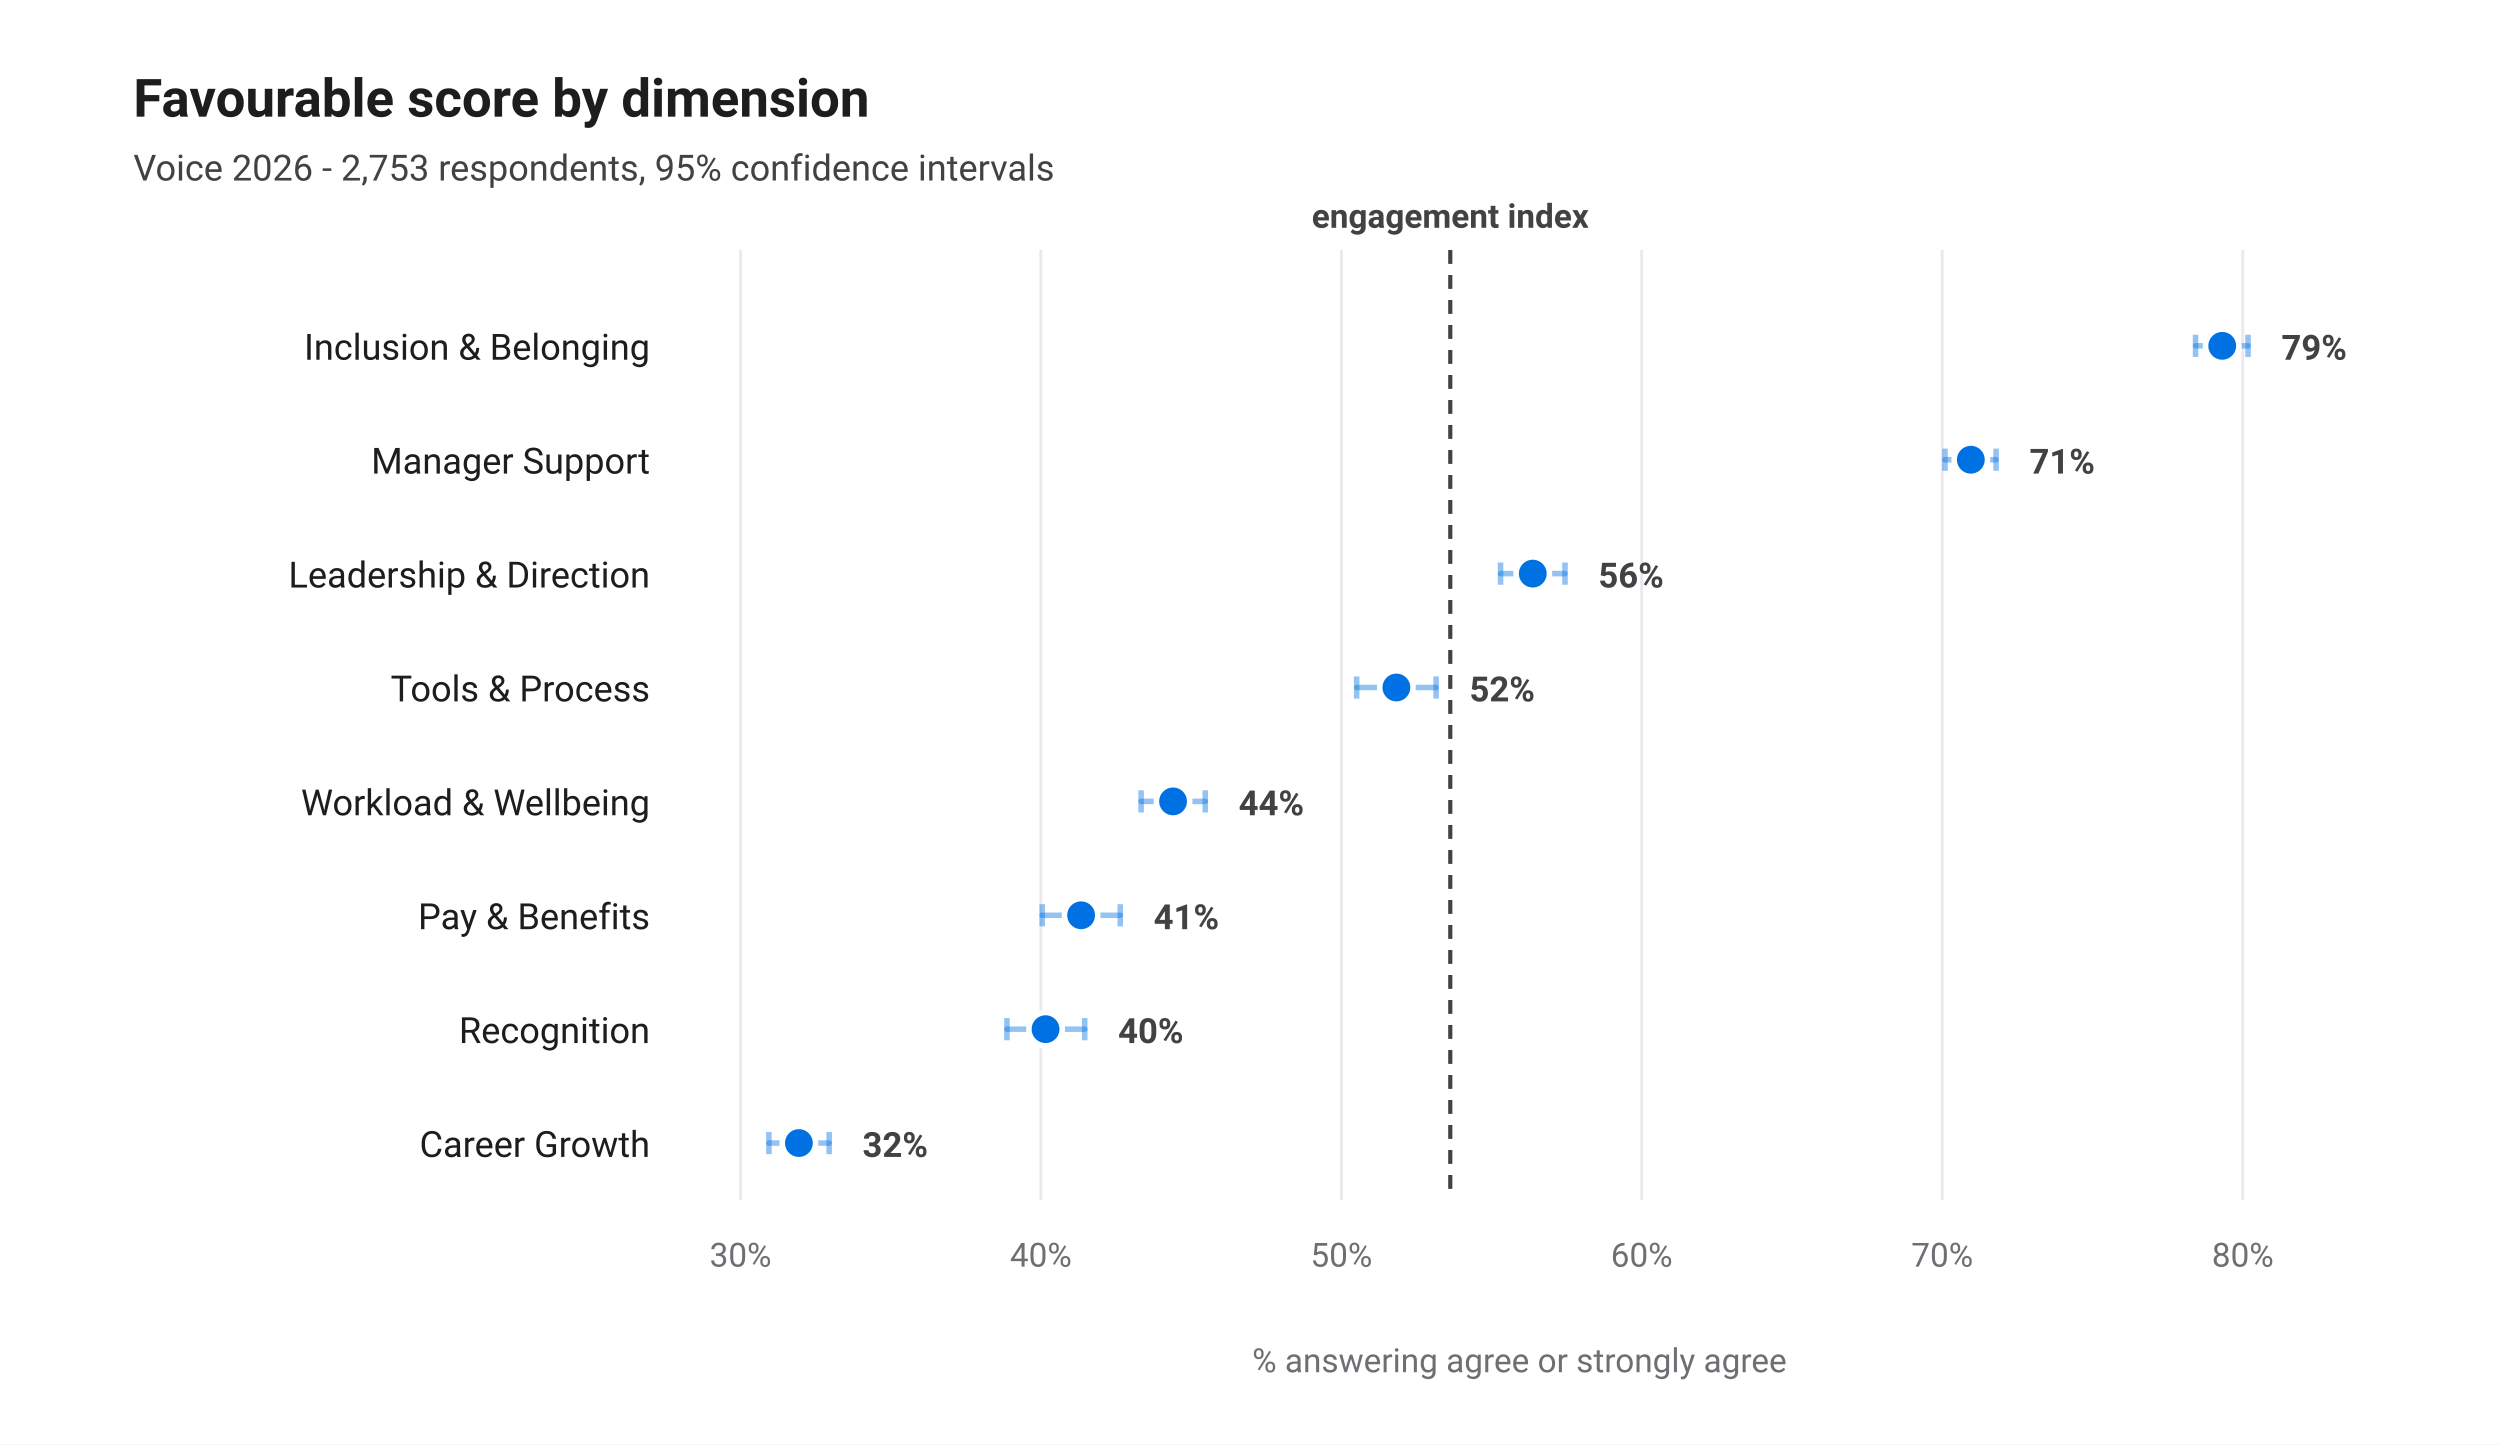
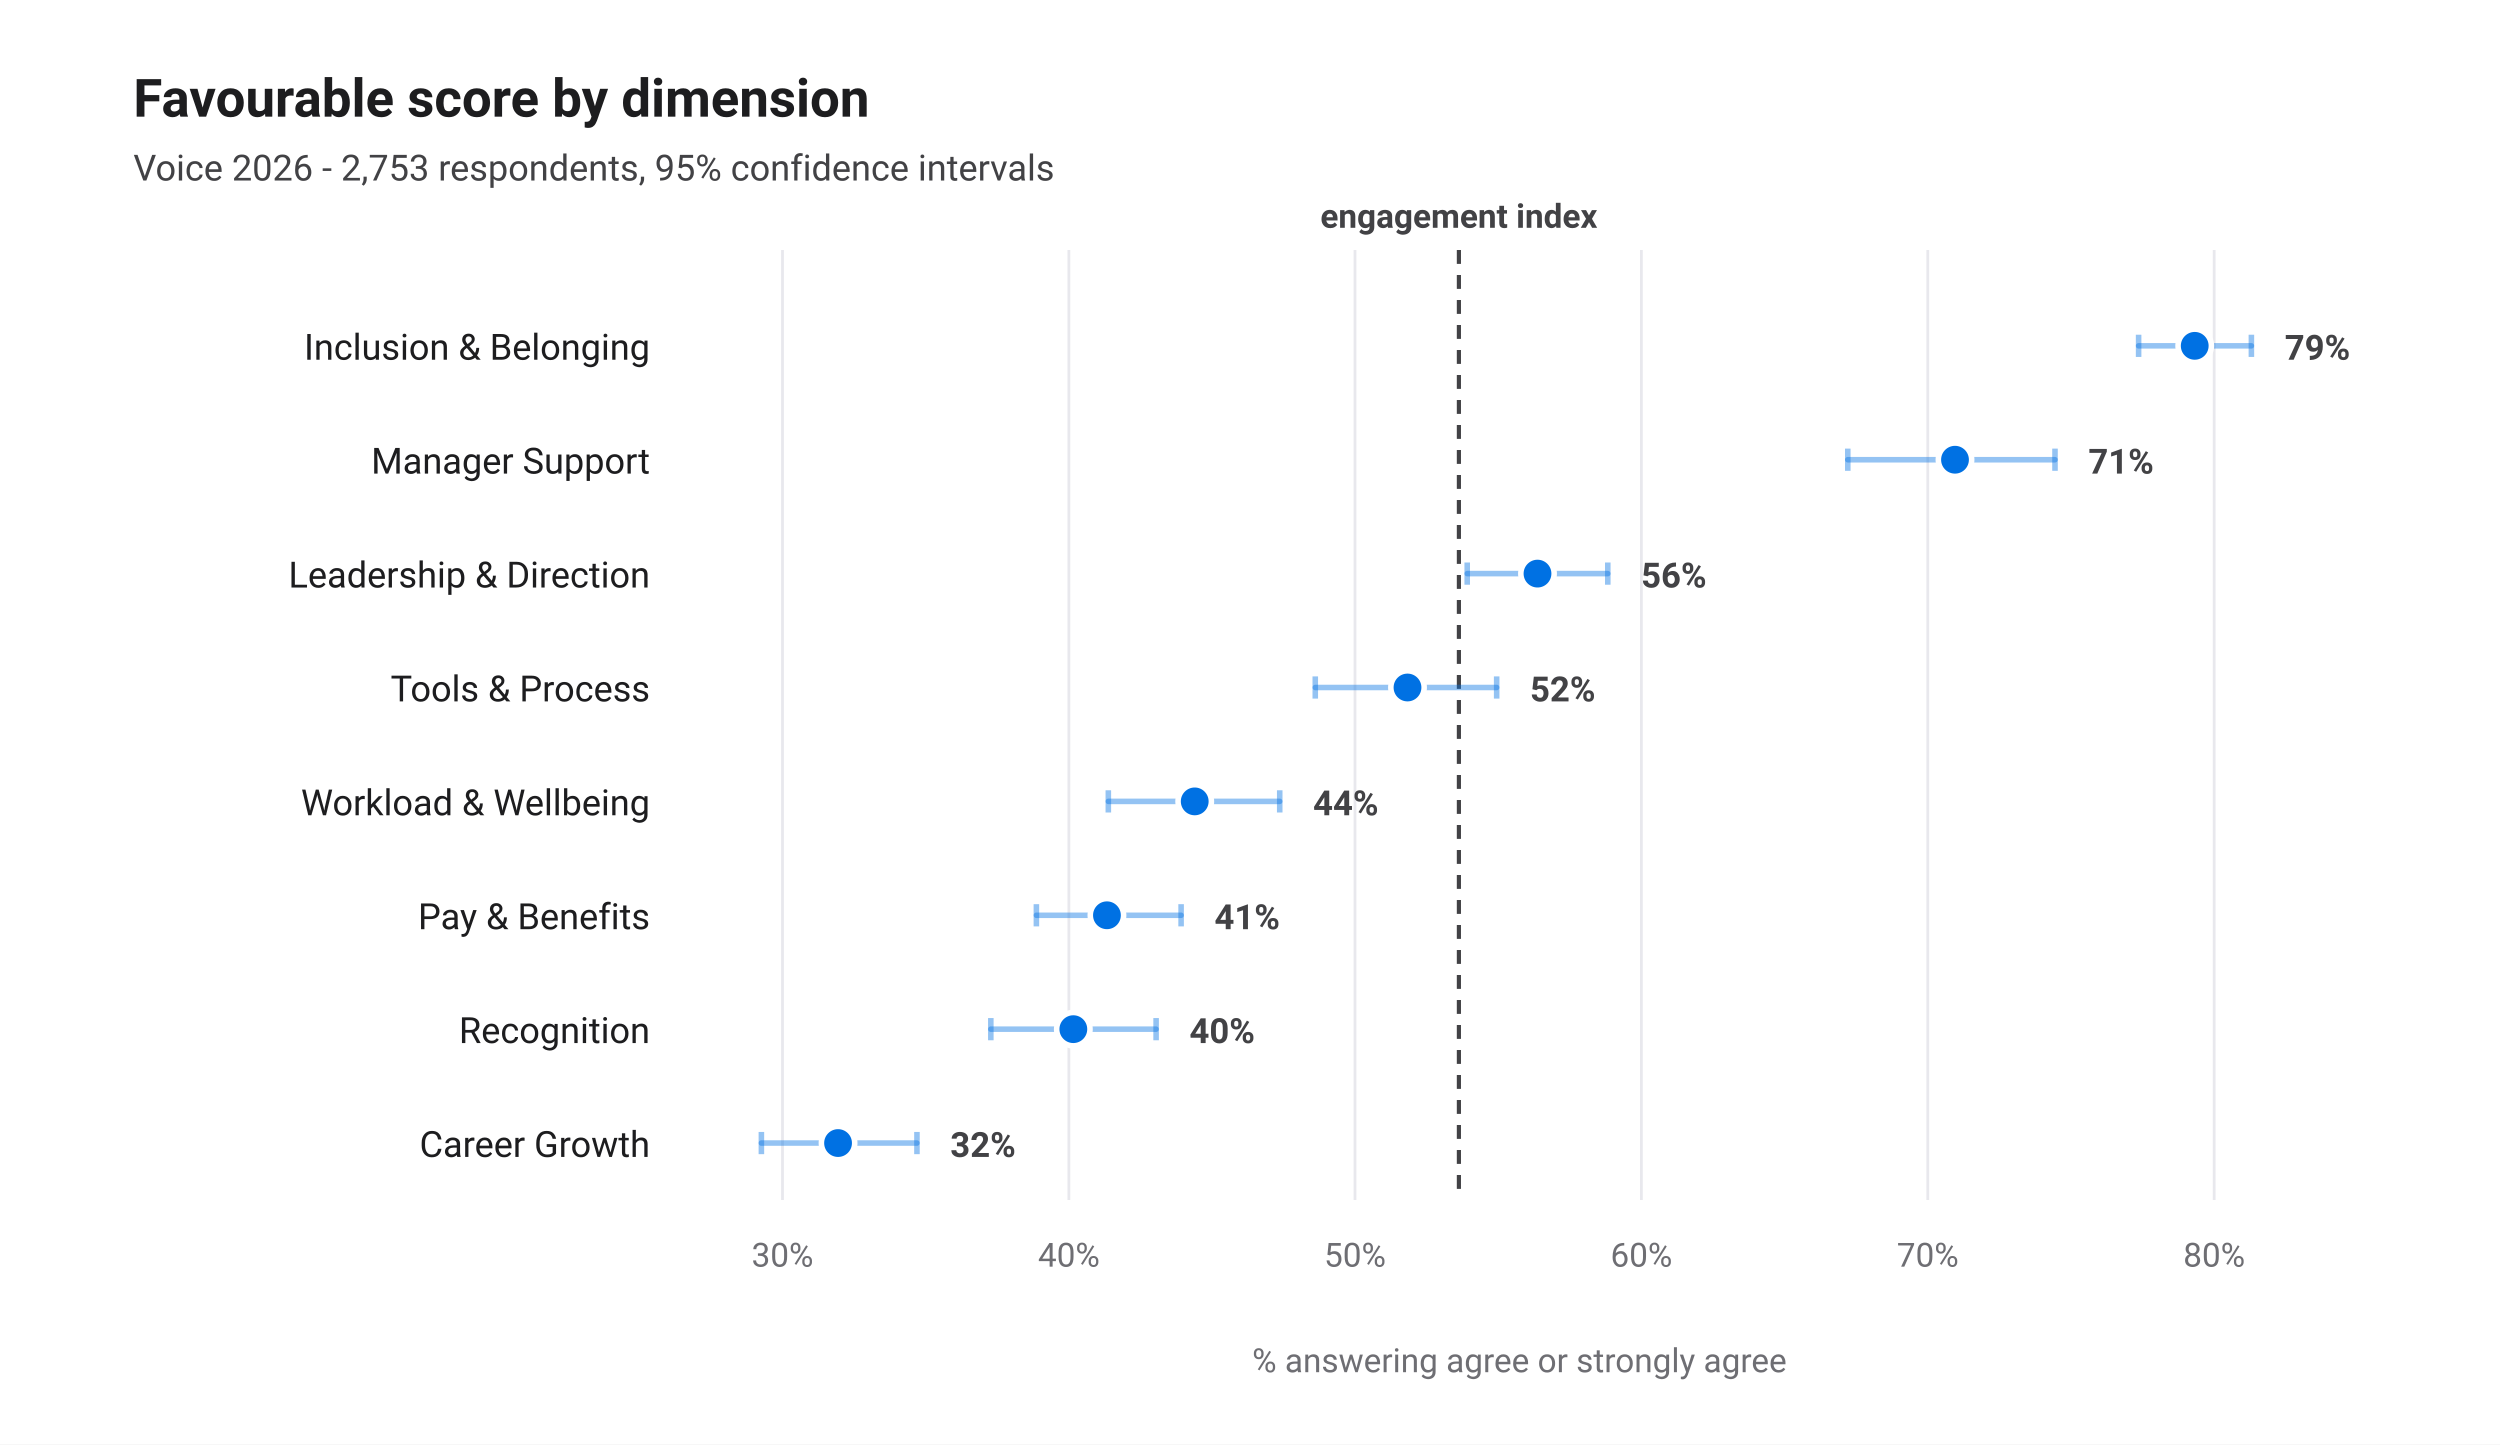
<svg xmlns="http://www.w3.org/2000/svg" viewBox="0 0 900 520" width="900" height="520" role="img">
  <rect width="900" height="520" fill="#ffffff" />
  <text x="48.0" y="42.0" font-family="-apple-system, BlinkMacSystemFont, 'SF Pro Text', 'Segoe UI', Roboto, Helvetica, Arial, sans-serif" font-size="19" fill="#1d1d1f" text-anchor="start" font-weight="600" opacity="1.0">Favourable score by dimension</text>
  <text x="48.0" y="65.0" font-family="-apple-system, BlinkMacSystemFont, 'SF Pro Text', 'Segoe UI', Roboto, Helvetica, Arial, sans-serif" font-size="13" fill="#424245" text-anchor="start" font-weight="400" opacity="1.0">Voice 2026 - 2,753 respondents, 95% confidence intervals</text>
-   <line x1="266.6" y1="90" x2="266.6" y2="432" stroke="#e8e8ed" stroke-width="1" />
-   <text x="266.6" y="456.0" font-family="-apple-system, BlinkMacSystemFont, 'SF Pro Text', 'Segoe UI', Roboto, Helvetica, Arial, sans-serif" font-size="12" fill="#6e6e73" text-anchor="middle" font-weight="400" opacity="1.0">30%</text>
-   <line x1="374.7" y1="90" x2="374.7" y2="432" stroke="#e8e8ed" stroke-width="1" />
-   <text x="374.7" y="456.0" font-family="-apple-system, BlinkMacSystemFont, 'SF Pro Text', 'Segoe UI', Roboto, Helvetica, Arial, sans-serif" font-size="12" fill="#6e6e73" text-anchor="middle" font-weight="400" opacity="1.0">40%</text>
-   <line x1="482.9" y1="90" x2="482.9" y2="432" stroke="#e8e8ed" stroke-width="1" />
-   <text x="482.9" y="456.0" font-family="-apple-system, BlinkMacSystemFont, 'SF Pro Text', 'Segoe UI', Roboto, Helvetica, Arial, sans-serif" font-size="12" fill="#6e6e73" text-anchor="middle" font-weight="400" opacity="1.0">50%</text>
-   <line x1="591.0" y1="90" x2="591.0" y2="432" stroke="#e8e8ed" stroke-width="1" />
-   <text x="591.0" y="456.0" font-family="-apple-system, BlinkMacSystemFont, 'SF Pro Text', 'Segoe UI', Roboto, Helvetica, Arial, sans-serif" font-size="12" fill="#6e6e73" text-anchor="middle" font-weight="400" opacity="1.0">60%</text>
-   <line x1="699.2" y1="90" x2="699.2" y2="432" stroke="#e8e8ed" stroke-width="1" />
-   <text x="699.2" y="456.0" font-family="-apple-system, BlinkMacSystemFont, 'SF Pro Text', 'Segoe UI', Roboto, Helvetica, Arial, sans-serif" font-size="12" fill="#6e6e73" text-anchor="middle" font-weight="400" opacity="1.0">70%</text>
-   <line x1="807.4" y1="90" x2="807.4" y2="432" stroke="#e8e8ed" stroke-width="1" />
-   <text x="807.4" y="456.0" font-family="-apple-system, BlinkMacSystemFont, 'SF Pro Text', 'Segoe UI', Roboto, Helvetica, Arial, sans-serif" font-size="12" fill="#6e6e73" text-anchor="middle" font-weight="400" opacity="1.0">80%</text>
-   <line x1="522.1" y1="90" x2="522.1" y2="432" stroke="#424245" stroke-width="1.5" stroke-dasharray="5 4" />
-   <text x="522.1" y="82.0" font-family="-apple-system, BlinkMacSystemFont, 'SF Pro Text', 'Segoe UI', Roboto, Helvetica, Arial, sans-serif" font-size="12" fill="#424245" text-anchor="middle" font-weight="600" opacity="1.0">engagement index</text>
-   <line x1="790.4" y1="124.5" x2="809.3" y2="124.5" stroke="#0071e3" stroke-width="2" opacity="0.42" stroke-linecap="round" />
-   <line x1="790.4" y1="120.5" x2="790.4" y2="128.5" stroke="#0071e3" stroke-width="2" opacity="0.42" />
-   <line x1="809.3" y1="120.5" x2="809.3" y2="128.5" stroke="#0071e3" stroke-width="2" opacity="0.42" />
-   <circle cx="800.0" cy="124.5" r="6" fill="#0071e3" stroke="#ffffff" stroke-width="2" />
+   <line x1="281.7" y1="90" x2="281.7" y2="432" stroke="#e8e8ed" stroke-width="1" />
+   <text x="281.7" y="456.0" font-family="-apple-system, BlinkMacSystemFont, 'SF Pro Text', 'Segoe UI', Roboto, Helvetica, Arial, sans-serif" font-size="12" fill="#6e6e73" text-anchor="middle" font-weight="400" opacity="1.0">30%</text>
+   <line x1="384.8" y1="90" x2="384.8" y2="432" stroke="#e8e8ed" stroke-width="1" />
+   <text x="384.8" y="456.0" font-family="-apple-system, BlinkMacSystemFont, 'SF Pro Text', 'Segoe UI', Roboto, Helvetica, Arial, sans-serif" font-size="12" fill="#6e6e73" text-anchor="middle" font-weight="400" opacity="1.0">40%</text>
+   <line x1="487.8" y1="90" x2="487.8" y2="432" stroke="#e8e8ed" stroke-width="1" />
+   <text x="487.8" y="456.0" font-family="-apple-system, BlinkMacSystemFont, 'SF Pro Text', 'Segoe UI', Roboto, Helvetica, Arial, sans-serif" font-size="12" fill="#6e6e73" text-anchor="middle" font-weight="400" opacity="1.0">50%</text>
+   <line x1="590.9" y1="90" x2="590.9" y2="432" stroke="#e8e8ed" stroke-width="1" />
+   <text x="590.9" y="456.0" font-family="-apple-system, BlinkMacSystemFont, 'SF Pro Text', 'Segoe UI', Roboto, Helvetica, Arial, sans-serif" font-size="12" fill="#6e6e73" text-anchor="middle" font-weight="400" opacity="1.0">60%</text>
+   <line x1="694.0" y1="90" x2="694.0" y2="432" stroke="#e8e8ed" stroke-width="1" />
+   <text x="694.0" y="456.0" font-family="-apple-system, BlinkMacSystemFont, 'SF Pro Text', 'Segoe UI', Roboto, Helvetica, Arial, sans-serif" font-size="12" fill="#6e6e73" text-anchor="middle" font-weight="400" opacity="1.0">70%</text>
+   <line x1="797.1" y1="90" x2="797.1" y2="432" stroke="#e8e8ed" stroke-width="1" />
+   <text x="797.1" y="456.0" font-family="-apple-system, BlinkMacSystemFont, 'SF Pro Text', 'Segoe UI', Roboto, Helvetica, Arial, sans-serif" font-size="12" fill="#6e6e73" text-anchor="middle" font-weight="400" opacity="1.0">80%</text>
+   <line x1="525.2" y1="90" x2="525.2" y2="432" stroke="#424245" stroke-width="1.5" stroke-dasharray="5 4" />
+   <text x="525.2" y="82.0" font-family="-apple-system, BlinkMacSystemFont, 'SF Pro Text', 'Segoe UI', Roboto, Helvetica, Arial, sans-serif" font-size="12" fill="#424245" text-anchor="middle" font-weight="600" opacity="1.0">engagement index</text>
+   <line x1="769.9" y1="124.5" x2="810.5" y2="124.5" stroke="#0071e3" stroke-width="2" opacity="0.42" stroke-linecap="round" />
+   <line x1="769.9" y1="120.5" x2="769.9" y2="128.5" stroke="#0071e3" stroke-width="2" opacity="0.42" />
+   <line x1="810.5" y1="120.5" x2="810.5" y2="128.5" stroke="#0071e3" stroke-width="2" opacity="0.42" />
+   <circle cx="790.1" cy="124.5" r="6" fill="#0071e3" stroke="#ffffff" stroke-width="2" />
  <text x="234.0" y="129.5" font-family="-apple-system, BlinkMacSystemFont, 'SF Pro Text', 'Segoe UI', Roboto, Helvetica, Arial, sans-serif" font-size="13" fill="#1d1d1f" text-anchor="end" font-weight="400" opacity="1.0">Inclusion &amp; Belonging</text>
-   <text x="821.3" y="129.5" font-family="-apple-system, BlinkMacSystemFont, 'SF Pro Text', 'Segoe UI', Roboto, Helvetica, Arial, sans-serif" font-size="12.5" fill="#424245" text-anchor="start" font-weight="600" opacity="1.0">79%</text>
-   <line x1="700.2" y1="165.5" x2="718.6" y2="165.5" stroke="#0071e3" stroke-width="2" opacity="0.42" stroke-linecap="round" />
-   <line x1="700.2" y1="161.5" x2="700.2" y2="169.5" stroke="#0071e3" stroke-width="2" opacity="0.42" />
-   <line x1="718.6" y1="161.5" x2="718.6" y2="169.5" stroke="#0071e3" stroke-width="2" opacity="0.42" />
-   <circle cx="709.5" cy="165.5" r="6" fill="#0071e3" stroke="#ffffff" stroke-width="2" />
+   <text x="822.5" y="129.5" font-family="-apple-system, BlinkMacSystemFont, 'SF Pro Text', 'Segoe UI', Roboto, Helvetica, Arial, sans-serif" font-size="12.5" fill="#424245" text-anchor="start" font-weight="600" opacity="1.0">79%</text>
+   <line x1="665.2" y1="165.5" x2="739.8" y2="165.5" stroke="#0071e3" stroke-width="2" opacity="0.42" stroke-linecap="round" />
+   <line x1="665.2" y1="161.5" x2="665.2" y2="169.5" stroke="#0071e3" stroke-width="2" opacity="0.42" />
+   <line x1="739.8" y1="161.5" x2="739.8" y2="169.5" stroke="#0071e3" stroke-width="2" opacity="0.42" />
+   <circle cx="703.8" cy="165.5" r="6" fill="#0071e3" stroke="#ffffff" stroke-width="2" />
  <text x="234.0" y="170.5" font-family="-apple-system, BlinkMacSystemFont, 'SF Pro Text', 'Segoe UI', Roboto, Helvetica, Arial, sans-serif" font-size="13" fill="#1d1d1f" text-anchor="end" font-weight="400" opacity="1.0">Manager Support</text>
-   <text x="730.6" y="170.5" font-family="-apple-system, BlinkMacSystemFont, 'SF Pro Text', 'Segoe UI', Roboto, Helvetica, Arial, sans-serif" font-size="12.5" fill="#424245" text-anchor="start" font-weight="600" opacity="1.0">71%</text>
-   <line x1="540.2" y1="206.5" x2="563.4" y2="206.5" stroke="#0071e3" stroke-width="2" opacity="0.42" stroke-linecap="round" />
-   <line x1="540.2" y1="202.5" x2="540.2" y2="210.5" stroke="#0071e3" stroke-width="2" opacity="0.42" />
-   <line x1="563.4" y1="202.5" x2="563.4" y2="210.5" stroke="#0071e3" stroke-width="2" opacity="0.42" />
-   <circle cx="551.8" cy="206.5" r="6" fill="#0071e3" stroke="#ffffff" stroke-width="2" />
+   <text x="751.8" y="170.5" font-family="-apple-system, BlinkMacSystemFont, 'SF Pro Text', 'Segoe UI', Roboto, Helvetica, Arial, sans-serif" font-size="12.5" fill="#424245" text-anchor="start" font-weight="600" opacity="1.0">71%</text>
+   <line x1="528.2" y1="206.5" x2="578.8" y2="206.5" stroke="#0071e3" stroke-width="2" opacity="0.42" stroke-linecap="round" />
+   <line x1="528.2" y1="202.5" x2="528.2" y2="210.5" stroke="#0071e3" stroke-width="2" opacity="0.42" />
+   <line x1="578.8" y1="202.5" x2="578.8" y2="210.5" stroke="#0071e3" stroke-width="2" opacity="0.42" />
+   <circle cx="553.5" cy="206.5" r="6" fill="#0071e3" stroke="#ffffff" stroke-width="2" />
  <text x="234.0" y="211.5" font-family="-apple-system, BlinkMacSystemFont, 'SF Pro Text', 'Segoe UI', Roboto, Helvetica, Arial, sans-serif" font-size="13" fill="#1d1d1f" text-anchor="end" font-weight="400" opacity="1.0">Leadership &amp; Direction</text>
-   <text x="575.4" y="211.5" font-family="-apple-system, BlinkMacSystemFont, 'SF Pro Text', 'Segoe UI', Roboto, Helvetica, Arial, sans-serif" font-size="12.5" fill="#424245" text-anchor="start" font-weight="600" opacity="1.0">56%</text>
-   <line x1="488.4" y1="247.5" x2="517.0" y2="247.5" stroke="#0071e3" stroke-width="2" opacity="0.42" stroke-linecap="round" />
-   <line x1="488.4" y1="243.5" x2="488.4" y2="251.5" stroke="#0071e3" stroke-width="2" opacity="0.42" />
-   <line x1="517.0" y1="243.5" x2="517.0" y2="251.5" stroke="#0071e3" stroke-width="2" opacity="0.42" />
-   <circle cx="502.7" cy="247.5" r="6" fill="#0071e3" stroke="#ffffff" stroke-width="2" />
+   <text x="590.8" y="211.5" font-family="-apple-system, BlinkMacSystemFont, 'SF Pro Text', 'Segoe UI', Roboto, Helvetica, Arial, sans-serif" font-size="12.5" fill="#424245" text-anchor="start" font-weight="600" opacity="1.0">56%</text>
+   <line x1="473.5" y1="247.5" x2="538.8" y2="247.5" stroke="#0071e3" stroke-width="2" opacity="0.42" stroke-linecap="round" />
+   <line x1="473.5" y1="243.5" x2="473.5" y2="251.5" stroke="#0071e3" stroke-width="2" opacity="0.42" />
+   <line x1="538.8" y1="243.5" x2="538.8" y2="251.5" stroke="#0071e3" stroke-width="2" opacity="0.42" />
+   <circle cx="506.7" cy="247.5" r="6" fill="#0071e3" stroke="#ffffff" stroke-width="2" />
  <text x="234.0" y="252.5" font-family="-apple-system, BlinkMacSystemFont, 'SF Pro Text', 'Segoe UI', Roboto, Helvetica, Arial, sans-serif" font-size="13" fill="#1d1d1f" text-anchor="end" font-weight="400" opacity="1.0">Tools &amp; Process</text>
-   <text x="529.0" y="252.5" font-family="-apple-system, BlinkMacSystemFont, 'SF Pro Text', 'Segoe UI', Roboto, Helvetica, Arial, sans-serif" font-size="12.5" fill="#424245" text-anchor="start" font-weight="600" opacity="1.0">52%</text>
-   <line x1="410.8" y1="288.5" x2="433.9" y2="288.5" stroke="#0071e3" stroke-width="2" opacity="0.42" stroke-linecap="round" />
-   <line x1="410.8" y1="284.5" x2="410.8" y2="292.5" stroke="#0071e3" stroke-width="2" opacity="0.42" />
-   <line x1="433.9" y1="284.5" x2="433.9" y2="292.5" stroke="#0071e3" stroke-width="2" opacity="0.42" />
-   <circle cx="422.3" cy="288.5" r="6" fill="#0071e3" stroke="#ffffff" stroke-width="2" />
+   <text x="550.8" y="252.5" font-family="-apple-system, BlinkMacSystemFont, 'SF Pro Text', 'Segoe UI', Roboto, Helvetica, Arial, sans-serif" font-size="12.5" fill="#424245" text-anchor="start" font-weight="600" opacity="1.0">52%</text>
+   <line x1="399.0" y1="288.5" x2="460.7" y2="288.5" stroke="#0071e3" stroke-width="2" opacity="0.42" stroke-linecap="round" />
+   <line x1="399.0" y1="284.5" x2="399.0" y2="292.5" stroke="#0071e3" stroke-width="2" opacity="0.42" />
+   <line x1="460.7" y1="284.5" x2="460.7" y2="292.5" stroke="#0071e3" stroke-width="2" opacity="0.42" />
+   <circle cx="430.1" cy="288.5" r="6" fill="#0071e3" stroke="#ffffff" stroke-width="2" />
  <text x="234.0" y="293.5" font-family="-apple-system, BlinkMacSystemFont, 'SF Pro Text', 'Segoe UI', Roboto, Helvetica, Arial, sans-serif" font-size="13" fill="#1d1d1f" text-anchor="end" font-weight="400" opacity="1.0">Workload &amp; Wellbeing</text>
-   <text x="445.9" y="293.5" font-family="-apple-system, BlinkMacSystemFont, 'SF Pro Text', 'Segoe UI', Roboto, Helvetica, Arial, sans-serif" font-size="12.5" fill="#424245" text-anchor="start" font-weight="600" opacity="1.0">44%</text>
-   <line x1="375.2" y1="329.5" x2="403.3" y2="329.5" stroke="#0071e3" stroke-width="2" opacity="0.42" stroke-linecap="round" />
-   <line x1="375.2" y1="325.5" x2="375.2" y2="333.5" stroke="#0071e3" stroke-width="2" opacity="0.42" />
-   <line x1="403.3" y1="325.5" x2="403.3" y2="333.5" stroke="#0071e3" stroke-width="2" opacity="0.42" />
-   <circle cx="389.2" cy="329.5" r="6" fill="#0071e3" stroke="#ffffff" stroke-width="2" />
+   <text x="472.7" y="293.5" font-family="-apple-system, BlinkMacSystemFont, 'SF Pro Text', 'Segoe UI', Roboto, Helvetica, Arial, sans-serif" font-size="12.5" fill="#424245" text-anchor="start" font-weight="600" opacity="1.0">44%</text>
+   <line x1="373.1" y1="329.5" x2="425.2" y2="329.5" stroke="#0071e3" stroke-width="2" opacity="0.42" stroke-linecap="round" />
+   <line x1="373.1" y1="325.5" x2="373.1" y2="333.5" stroke="#0071e3" stroke-width="2" opacity="0.42" />
+   <line x1="425.2" y1="325.5" x2="425.2" y2="333.5" stroke="#0071e3" stroke-width="2" opacity="0.42" />
+   <circle cx="398.5" cy="329.5" r="6" fill="#0071e3" stroke="#ffffff" stroke-width="2" />
  <text x="234.0" y="334.5" font-family="-apple-system, BlinkMacSystemFont, 'SF Pro Text', 'Segoe UI', Roboto, Helvetica, Arial, sans-serif" font-size="13" fill="#1d1d1f" text-anchor="end" font-weight="400" opacity="1.0">Pay &amp; Benefits</text>
-   <text x="415.3" y="334.5" font-family="-apple-system, BlinkMacSystemFont, 'SF Pro Text', 'Segoe UI', Roboto, Helvetica, Arial, sans-serif" font-size="12.5" fill="#424245" text-anchor="start" font-weight="600" opacity="1.0">41%</text>
-   <line x1="362.5" y1="370.5" x2="390.5" y2="370.5" stroke="#0071e3" stroke-width="2" opacity="0.42" stroke-linecap="round" />
-   <line x1="362.5" y1="366.5" x2="362.5" y2="374.5" stroke="#0071e3" stroke-width="2" opacity="0.42" />
-   <line x1="390.5" y1="366.5" x2="390.5" y2="374.5" stroke="#0071e3" stroke-width="2" opacity="0.42" />
-   <circle cx="376.4" cy="370.5" r="6" fill="#0071e3" stroke="#ffffff" stroke-width="2" />
+   <text x="437.2" y="334.5" font-family="-apple-system, BlinkMacSystemFont, 'SF Pro Text', 'Segoe UI', Roboto, Helvetica, Arial, sans-serif" font-size="12.5" fill="#424245" text-anchor="start" font-weight="600" opacity="1.0">41%</text>
+   <line x1="356.7" y1="370.5" x2="416.2" y2="370.5" stroke="#0071e3" stroke-width="2" opacity="0.42" stroke-linecap="round" />
+   <line x1="356.7" y1="366.5" x2="356.7" y2="374.5" stroke="#0071e3" stroke-width="2" opacity="0.42" />
+   <line x1="416.2" y1="366.5" x2="416.2" y2="374.5" stroke="#0071e3" stroke-width="2" opacity="0.42" />
+   <circle cx="386.4" cy="370.5" r="6" fill="#0071e3" stroke="#ffffff" stroke-width="2" />
  <text x="234.0" y="375.5" font-family="-apple-system, BlinkMacSystemFont, 'SF Pro Text', 'Segoe UI', Roboto, Helvetica, Arial, sans-serif" font-size="13" fill="#1d1d1f" text-anchor="end" font-weight="400" opacity="1.0">Recognition</text>
-   <text x="402.5" y="375.5" font-family="-apple-system, BlinkMacSystemFont, 'SF Pro Text', 'Segoe UI', Roboto, Helvetica, Arial, sans-serif" font-size="12.5" fill="#424245" text-anchor="start" font-weight="600" opacity="1.0">40%</text>
-   <line x1="276.8" y1="411.5" x2="298.5" y2="411.5" stroke="#0071e3" stroke-width="2" opacity="0.42" stroke-linecap="round" />
-   <line x1="276.8" y1="407.5" x2="276.8" y2="415.5" stroke="#0071e3" stroke-width="2" opacity="0.42" />
-   <line x1="298.5" y1="407.5" x2="298.5" y2="415.5" stroke="#0071e3" stroke-width="2" opacity="0.42" />
-   <circle cx="287.6" cy="411.5" r="6" fill="#0071e3" stroke="#ffffff" stroke-width="2" />
+   <text x="428.2" y="375.5" font-family="-apple-system, BlinkMacSystemFont, 'SF Pro Text', 'Segoe UI', Roboto, Helvetica, Arial, sans-serif" font-size="12.5" fill="#424245" text-anchor="start" font-weight="600" opacity="1.0">40%</text>
+   <line x1="274.1" y1="411.5" x2="330.1" y2="411.5" stroke="#0071e3" stroke-width="2" opacity="0.42" stroke-linecap="round" />
+   <line x1="274.1" y1="407.5" x2="274.1" y2="415.5" stroke="#0071e3" stroke-width="2" opacity="0.42" />
+   <line x1="330.1" y1="407.5" x2="330.1" y2="415.5" stroke="#0071e3" stroke-width="2" opacity="0.42" />
+   <circle cx="301.7" cy="411.5" r="6" fill="#0071e3" stroke="#ffffff" stroke-width="2" />
  <text x="234.0" y="416.5" font-family="-apple-system, BlinkMacSystemFont, 'SF Pro Text', 'Segoe UI', Roboto, Helvetica, Arial, sans-serif" font-size="13" fill="#1d1d1f" text-anchor="end" font-weight="400" opacity="1.0">Career Growth</text>
-   <text x="310.5" y="416.5" font-family="-apple-system, BlinkMacSystemFont, 'SF Pro Text', 'Segoe UI', Roboto, Helvetica, Arial, sans-serif" font-size="12.5" fill="#424245" text-anchor="start" font-weight="600" opacity="1.0">32%</text>
+   <text x="342.1" y="416.5" font-family="-apple-system, BlinkMacSystemFont, 'SF Pro Text', 'Segoe UI', Roboto, Helvetica, Arial, sans-serif" font-size="12.5" fill="#424245" text-anchor="start" font-weight="600" opacity="1.0">32%</text>
  <text x="547.0" y="494.0" font-family="-apple-system, BlinkMacSystemFont, 'SF Pro Text', 'Segoe UI', Roboto, Helvetica, Arial, sans-serif" font-size="12" fill="#6e6e73" text-anchor="middle" font-weight="400" opacity="1.0">% answering agree or strongly agree</text>
</svg>
